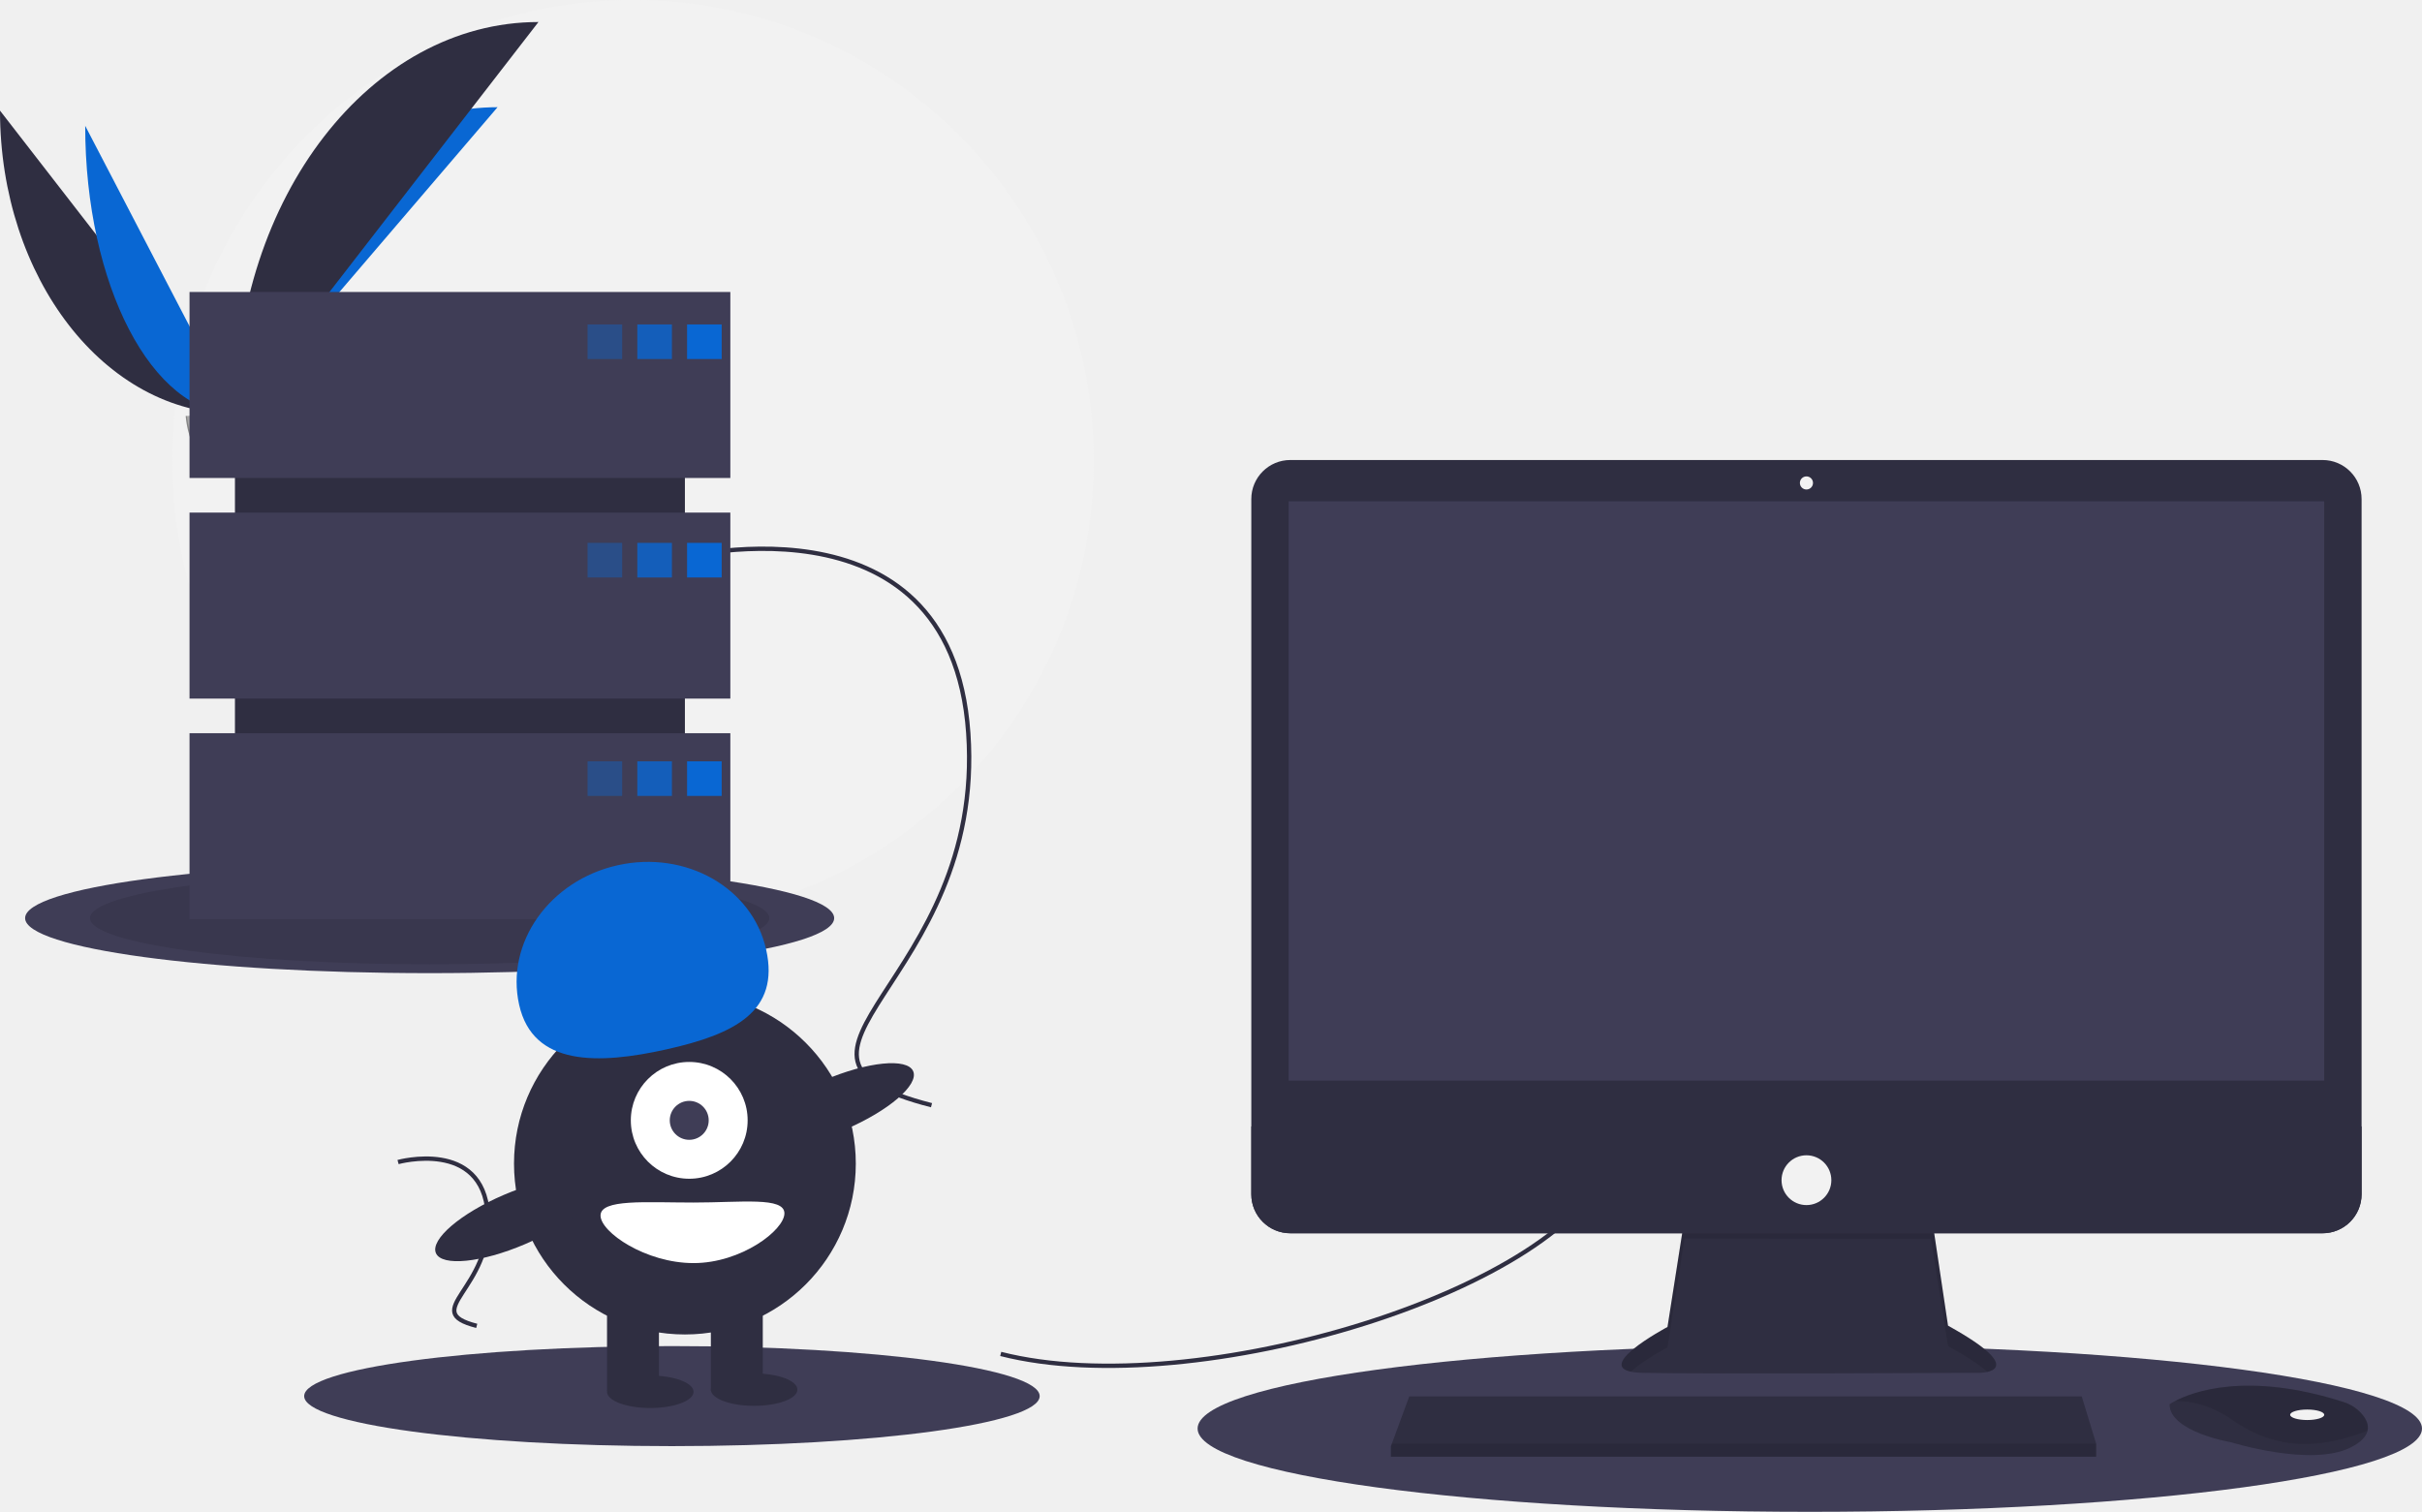
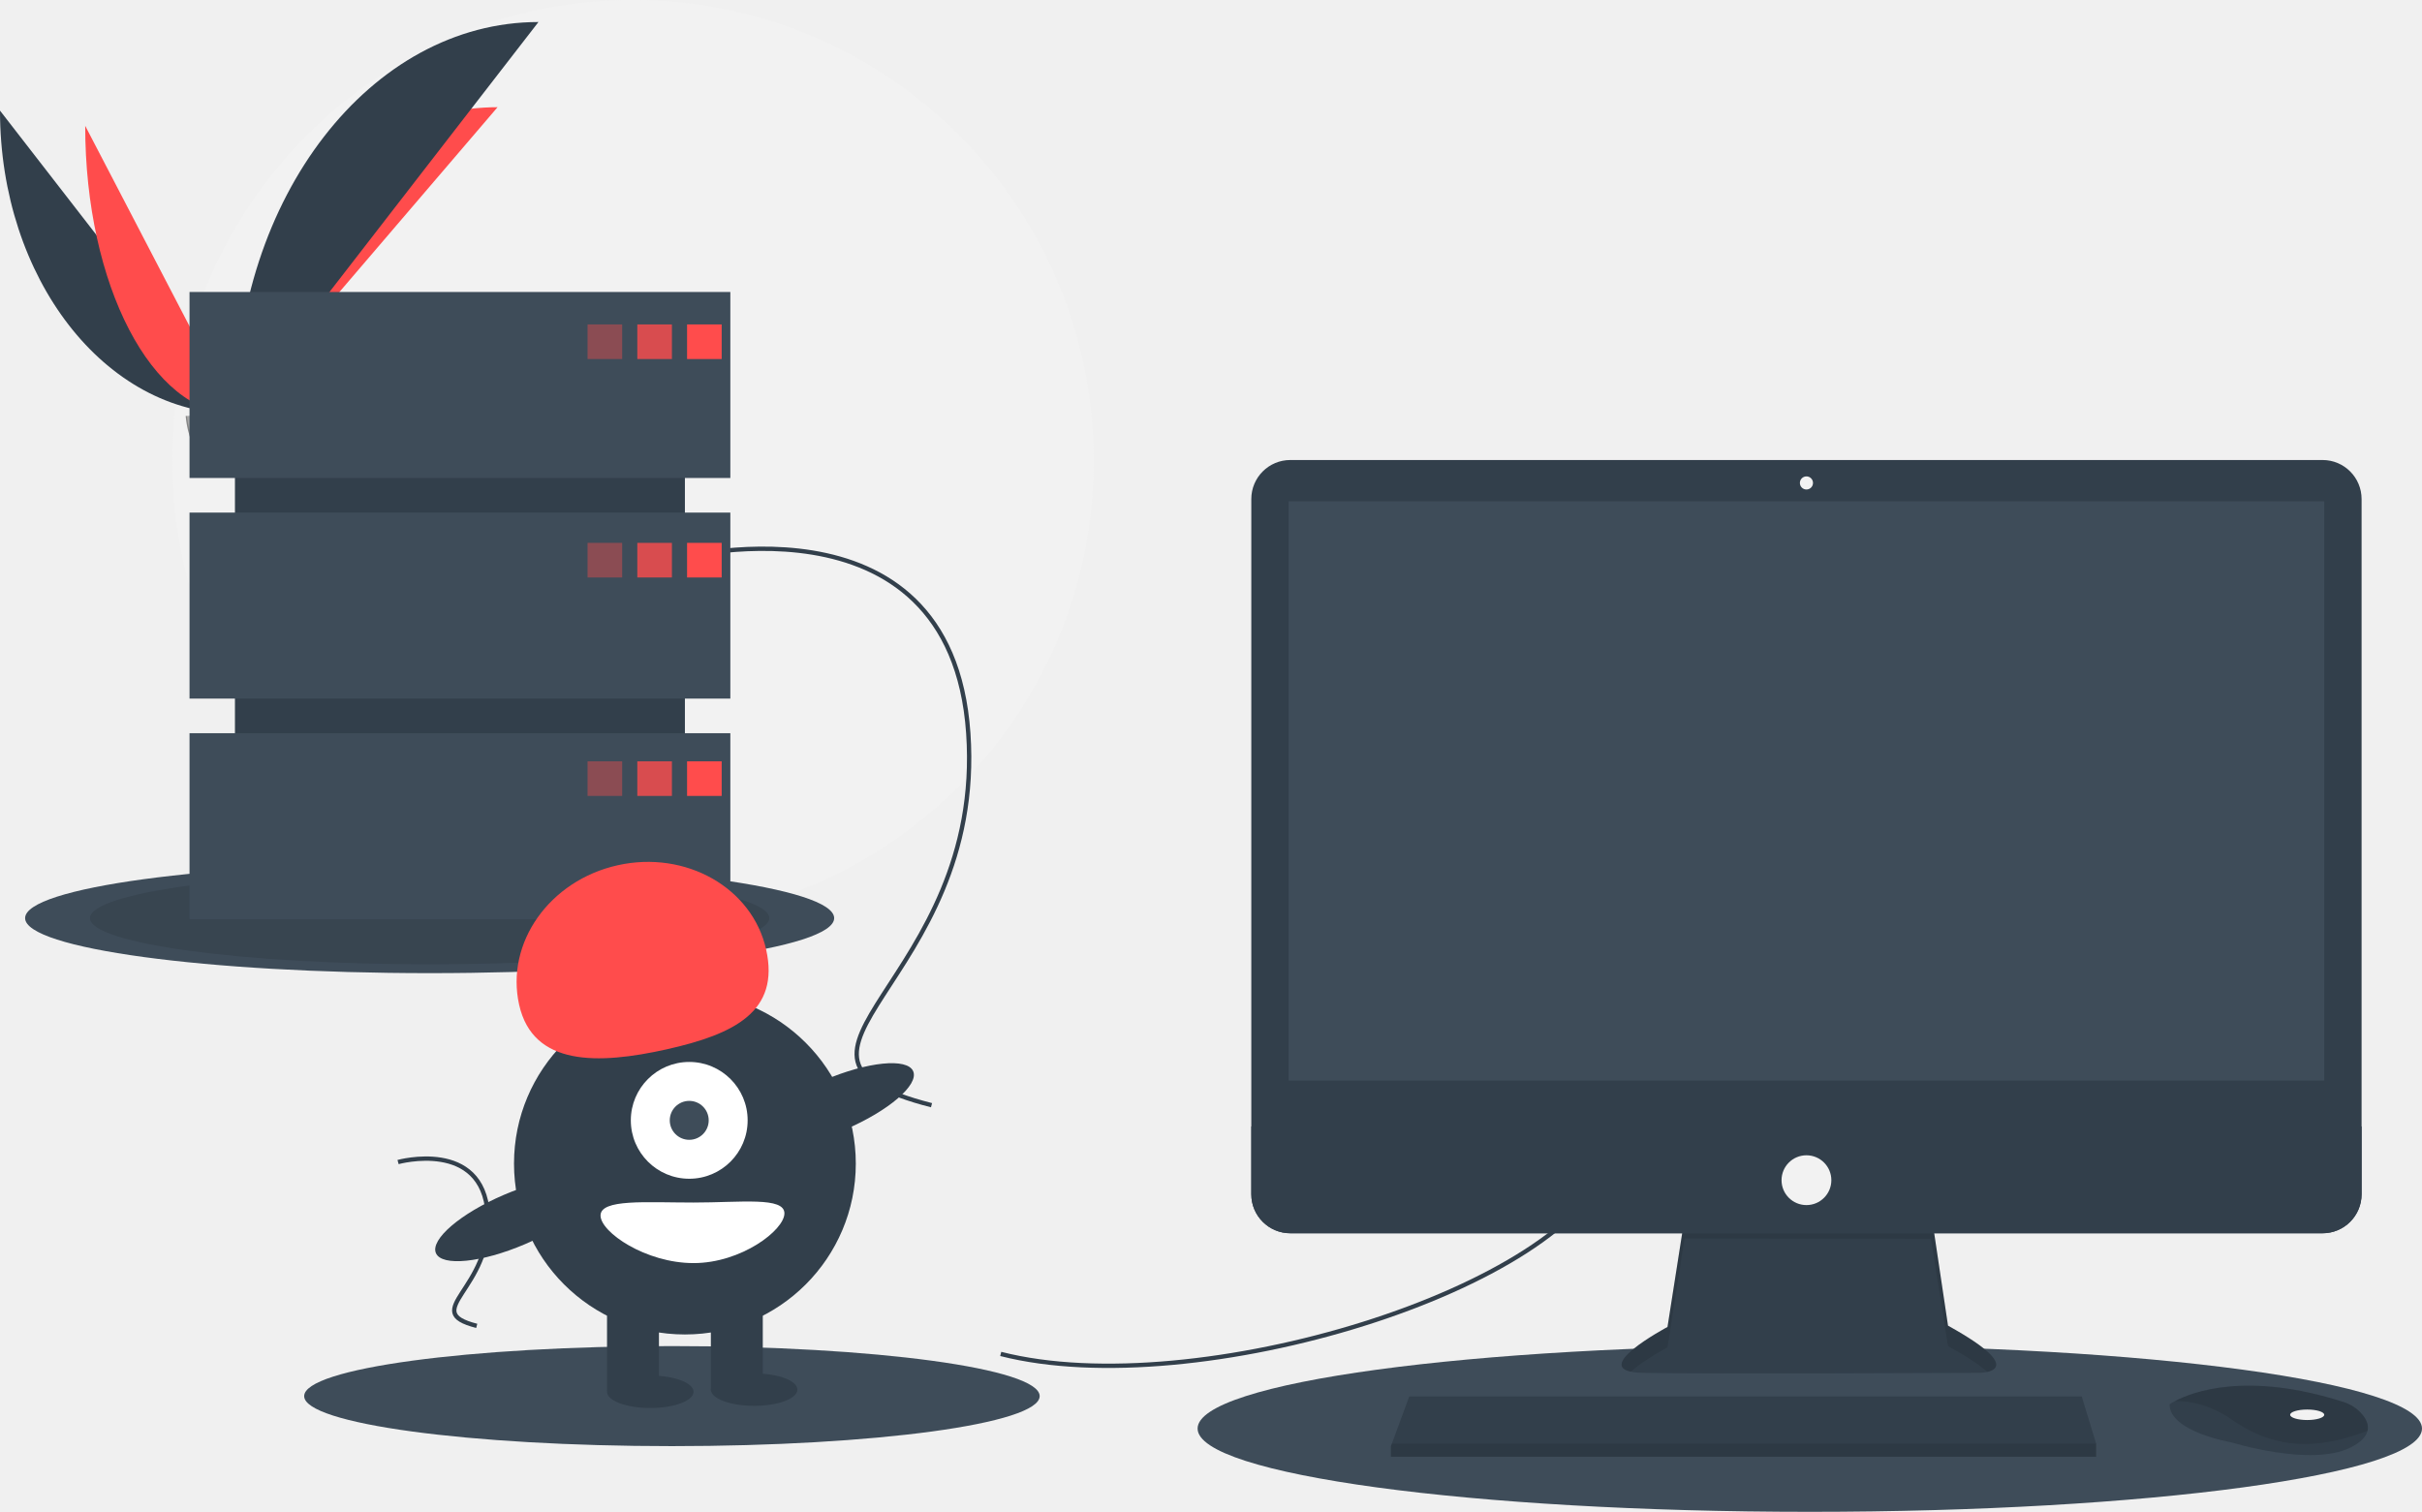
<svg xmlns="http://www.w3.org/2000/svg" id="aa03ddf9-f8f2-4819-a4ce-be9b0a220741" data-name="Layer 1" width="1119.609" height="699" viewBox="0 0 1119.609 699">
  <circle cx="292.609" cy="213" r="213" fill="#f2f2f2" />
-   <path d="M31.391,151.642c0,77.498,48.618,140.208,108.701,140.208" transform="translate(-31.39089 -100.5)" fill="#2f2e41" />
-   <path d="M140.092,291.851c0-78.369,54.255-141.784,121.304-141.784" transform="translate(-31.39089 -100.5)" fill="#0967d3" />
-   <path d="M70.775,158.668c0,73.615,31.003,133.183,69.316,133.183" transform="translate(-31.39089 -100.5)" fill="#0967d3" />
-   <path d="M140.092,291.851c0-100.138,62.71-181.168,140.208-181.168" transform="translate(-31.39089 -100.5)" fill="#2f2e41" />
+   <path d="M31.391,151.642c0,77.498,48.618,140.208,108.701,140.208" transform="translate(-31.39089 -100.5)" fill="#323f4b" />
+   <path d="M140.092,291.851c0-78.369,54.255-141.784,121.304-141.784" transform="translate(-31.39089 -100.5)" fill="#ff4c4c" />
+   <path d="M70.775,158.668c0,73.615,31.003,133.183,69.316,133.183" transform="translate(-31.39089 -100.5)" fill="#ff4c4c" />
+   <path d="M140.092,291.851c0-100.138,62.71-181.168,140.208-181.168" transform="translate(-31.39089 -100.5)" fill="#323f4b" />
  <path d="M117.224,292.839s15.416-.475,20.061-3.783,23.713-7.258,24.866-1.953,23.167,26.388,5.763,26.529-40.439-2.711-45.076-5.535S117.224,292.839,117.224,292.839Z" transform="translate(-31.39089 -100.5)" fill="#a8a8a8" />
  <path d="M168.224,311.785c-17.404.14-40.439-2.711-45.076-5.535-3.531-2.151-4.938-9.869-5.409-13.43-.326.014-.515.02-.515.02s.976,12.433,5.613,15.257,27.672,5.676,45.076,5.535c5.024-.041,6.759-1.828,6.664-4.475C173.879,310.756,171.963,311.755,168.224,311.785Z" transform="translate(-31.39089 -100.5)" opacity="0.2" />
-   <ellipse cx="198.609" cy="424.5" rx="187" ry="25.44" fill="#3f3d56" />
+   <ellipse cx="198.609" cy="424.5" rx="187" ry="25.44" fill="#3e4c59" />
  <ellipse cx="198.609" cy="424.5" rx="157" ry="21.359" opacity="0.1" />
-   <ellipse cx="836.609" cy="660.5" rx="283" ry="38.5" fill="#3f3d56" />
-   <ellipse cx="310.609" cy="645.5" rx="170" ry="23.127" fill="#3f3d56" />
-   <path d="M494,726.5c90,23,263-30,282-90" transform="translate(-31.39089 -100.5)" fill="none" stroke="#2f2e41" stroke-miterlimit="10" stroke-width="2" />
-   <path d="M341,359.5s130-36,138,80-107,149-17,172" transform="translate(-31.39089 -100.5)" fill="none" stroke="#2f2e41" stroke-miterlimit="10" stroke-width="2" />
-   <path d="M215.402,637.783s39.072-10.82,41.477,24.044-32.16,44.783-5.109,51.696" transform="translate(-31.39089 -100.5)" fill="none" stroke="#2f2e41" stroke-miterlimit="10" stroke-width="2" />
-   <path d="M810.096,663.74,802.218,714.035s-38.782,20.603-11.513,21.209,155.733,0,155.733,0,24.845,0-14.543-21.815l-7.878-52.719Z" transform="translate(-31.39089 -100.5)" fill="#2f2e41" />
+   <ellipse cx="836.609" cy="660.5" rx="283" ry="38.5" fill="#3e4c59" />
+   <ellipse cx="310.609" cy="645.5" rx="170" ry="23.127" fill="#3e4c59" />
+   <path d="M494,726.5c90,23,263-30,282-90" transform="translate(-31.39089 -100.5)" fill="none" stroke="#323f4b" stroke-miterlimit="10" stroke-width="2" />
+   <path d="M341,359.5s130-36,138,80-107,149-17,172" transform="translate(-31.39089 -100.5)" fill="none" stroke="#323f4b" stroke-miterlimit="10" stroke-width="2" />
+   <path d="M215.402,637.783s39.072-10.82,41.477,24.044-32.16,44.783-5.109,51.696" transform="translate(-31.39089 -100.5)" fill="none" stroke="#323f4b" stroke-miterlimit="10" stroke-width="2" />
+   <path d="M810.096,663.74,802.218,714.035s-38.782,20.603-11.513,21.209,155.733,0,155.733,0,24.845,0-14.543-21.815l-7.878-52.719Z" transform="translate(-31.39089 -100.5)" fill="#323f4b" />
  <path d="M785.219,734.698c6.193-5.51,16.999-11.252,16.999-11.252l7.878-50.295,113.922.107,7.878,49.582c9.185,5.087,14.875,8.987,18.204,11.978,5.059-1.154,10.587-5.444-18.204-21.389l-7.878-52.719-113.922,3.03L802.218,714.035S769.63,731.35,785.219,734.698Z" transform="translate(-31.39089 -100.5)" opacity="0.1" />
-   <rect x="578.433" y="212.689" width="513.253" height="357.52" rx="18.046" fill="#2f2e41" />
-   <rect x="595.703" y="231.777" width="478.713" height="267.837" fill="#3f3d56" />
+   <rect x="578.433" y="212.689" width="513.253" height="357.52" rx="18.046" fill="#323f4b" />
+   <rect x="595.703" y="231.777" width="478.713" height="267.837" fill="#3e4c59" />
  <circle cx="835.059" cy="223.293" r="3.03" fill="#f2f2f2" />
-   <path d="M1123.077,621.322V652.663a18.043,18.043,0,0,1-18.046,18.046H627.869A18.043,18.043,0,0,1,609.824,652.663V621.322Z" transform="translate(-31.39089 -100.5)" fill="#2f2e41" />
-   <polygon points="968.978 667.466 968.978 673.526 642.968 673.526 642.968 668.678 643.417 667.466 651.452 645.651 962.312 645.651 968.978 667.466" fill="#2f2e41" />
-   <path d="M1125.828,762.034c-.594,2.539-2.836,5.217-7.902,7.75-18.179,9.089-55.143-2.424-55.143-2.424s-28.48-4.848-28.48-17.573a22.725,22.725,0,0,1,2.497-1.485c7.643-4.044,32.984-14.021,77.918.422a18.739,18.739,0,0,1,8.541,5.597C1125.079,756.454,1126.507,759.157,1125.828,762.034Z" transform="translate(-31.39089 -100.5)" fill="#2f2e41" />
+   <path d="M1123.077,621.322V652.663a18.043,18.043,0,0,1-18.046,18.046H627.869A18.043,18.043,0,0,1,609.824,652.663V621.322Z" transform="translate(-31.39089 -100.5)" fill="#323f4b" />
+   <polygon points="968.978 667.466 968.978 673.526 642.968 673.526 642.968 668.678 643.417 667.466 651.452 645.651 962.312 645.651 968.978 667.466" fill="#323f4b" />
+   <path d="M1125.828,762.034c-.594,2.539-2.836,5.217-7.902,7.75-18.179,9.089-55.143-2.424-55.143-2.424s-28.48-4.848-28.48-17.573a22.725,22.725,0,0,1,2.497-1.485c7.643-4.044,32.984-14.021,77.918.422a18.739,18.739,0,0,1,8.541,5.597C1125.079,756.454,1126.507,759.157,1125.828,762.034Z" transform="translate(-31.39089 -100.5)" fill="#323f4b" />
  <path d="M1125.828,762.034c-22.251,8.526-42.084,9.162-62.439-4.975-10.265-7.126-19.591-8.89-26.59-8.756,7.643-4.044,32.984-14.021,77.918.422a18.739,18.739,0,0,1,8.541,5.597C1125.079,756.454,1126.507,759.157,1125.828,762.034Z" transform="translate(-31.39089 -100.5)" opacity="0.1" />
  <ellipse cx="1066.538" cy="654.135" rx="7.878" ry="2.424" fill="#f2f2f2" />
  <circle cx="835.059" cy="545.667" r="11.513" fill="#f2f2f2" />
  <polygon points="968.978 667.466 968.978 673.526 642.968 673.526 642.968 668.678 643.417 667.466 968.978 667.466" opacity="0.1" />
-   <rect x="108.609" y="159" width="208" height="242" fill="#2f2e41" />
-   <rect x="87.609" y="135" width="250" height="86" fill="#3f3d56" />
-   <rect x="87.609" y="237" width="250" height="86" fill="#3f3d56" />
-   <rect x="87.609" y="339" width="250" height="86" fill="#3f3d56" />
-   <rect x="271.609" y="150" width="16" height="16" fill="#0967d3" opacity="0.4" />
-   <rect x="294.609" y="150" width="16" height="16" fill="#0967d3" opacity="0.8" />
-   <rect x="317.609" y="150" width="16" height="16" fill="#0967d3" />
-   <rect x="271.609" y="251" width="16" height="16" fill="#0967d3" opacity="0.4" />
-   <rect x="294.609" y="251" width="16" height="16" fill="#0967d3" opacity="0.8" />
-   <rect x="317.609" y="251" width="16" height="16" fill="#0967d3" />
-   <rect x="271.609" y="352" width="16" height="16" fill="#0967d3" opacity="0.4" />
-   <rect x="294.609" y="352" width="16" height="16" fill="#0967d3" opacity="0.8" />
-   <rect x="317.609" y="352" width="16" height="16" fill="#0967d3" />
-   <circle cx="316.609" cy="538" r="79" fill="#2f2e41" />
-   <rect x="280.609" y="600" width="24" height="43" fill="#2f2e41" />
-   <rect x="328.609" y="600" width="24" height="43" fill="#2f2e41" />
-   <ellipse cx="300.609" cy="643.5" rx="20" ry="7.5" fill="#2f2e41" />
-   <ellipse cx="348.609" cy="642.5" rx="20" ry="7.5" fill="#2f2e41" />
+   <rect x="108.609" y="159" width="208" height="242" fill="#323f4b" />
+   <rect x="87.609" y="135" width="250" height="86" fill="#3e4c59" />
+   <rect x="87.609" y="237" width="250" height="86" fill="#3e4c59" />
+   <rect x="87.609" y="339" width="250" height="86" fill="#3e4c59" />
+   <rect x="271.609" y="150" width="16" height="16" fill="#ff4c4c" opacity="0.4" />
+   <rect x="294.609" y="150" width="16" height="16" fill="#ff4c4c" opacity="0.8" />
+   <rect x="317.609" y="150" width="16" height="16" fill="#ff4c4c" />
+   <rect x="271.609" y="251" width="16" height="16" fill="#ff4c4c" opacity="0.4" />
+   <rect x="294.609" y="251" width="16" height="16" fill="#ff4c4c" opacity="0.8" />
+   <rect x="317.609" y="251" width="16" height="16" fill="#ff4c4c" />
+   <rect x="271.609" y="352" width="16" height="16" fill="#ff4c4c" opacity="0.4" />
+   <rect x="294.609" y="352" width="16" height="16" fill="#ff4c4c" opacity="0.8" />
+   <rect x="317.609" y="352" width="16" height="16" fill="#ff4c4c" />
+   <circle cx="316.609" cy="538" r="79" fill="#323f4b" />
+   <rect x="280.609" y="600" width="24" height="43" fill="#323f4b" />
+   <rect x="328.609" y="600" width="24" height="43" fill="#323f4b" />
+   <ellipse cx="300.609" cy="643.5" rx="20" ry="7.5" fill="#323f4b" />
+   <ellipse cx="348.609" cy="642.5" rx="20" ry="7.5" fill="#323f4b" />
  <circle cx="318.609" cy="518" r="27" fill="#fff" />
-   <circle cx="318.609" cy="518" r="9" fill="#3f3d56" />
-   <path d="M271.367,565.032c-6.379-28.568,14.012-57.434,45.544-64.475s62.265,10.41,68.644,38.978-14.519,39.104-46.051,46.145S277.746,593.6,271.367,565.032Z" transform="translate(-31.39089 -100.5)" fill="#0967d3" />
-   <ellipse cx="417.215" cy="611.344" rx="39.5" ry="12.4" transform="translate(-238.2867 112.9804) rotate(-23.17116)" fill="#2f2e41" />
-   <ellipse cx="269.215" cy="664.344" rx="39.5" ry="12.4" transform="translate(-271.0797 59.02084) rotate(-23.17116)" fill="#2f2e41" />
+   <circle cx="318.609" cy="518" r="9" fill="#3e4c59" />
+   <path d="M271.367,565.032c-6.379-28.568,14.012-57.434,45.544-64.475s62.265,10.41,68.644,38.978-14.519,39.104-46.051,46.145S277.746,593.6,271.367,565.032Z" transform="translate(-31.39089 -100.5)" fill="#ff4c4c" />
+   <ellipse cx="417.215" cy="611.344" rx="39.5" ry="12.4" transform="translate(-238.2867 112.9804) rotate(-23.17116)" fill="#323f4b" />
+   <ellipse cx="269.215" cy="664.344" rx="39.5" ry="12.4" transform="translate(-271.0797 59.02084) rotate(-23.17116)" fill="#323f4b" />
  <path d="M394,661.5c0,7.732-19.909,23-42,23s-43-14.268-43-22,20.909-6,43-6S394,653.768,394,661.5Z" transform="translate(-31.39089 -100.5)" fill="#fff" />
</svg>
